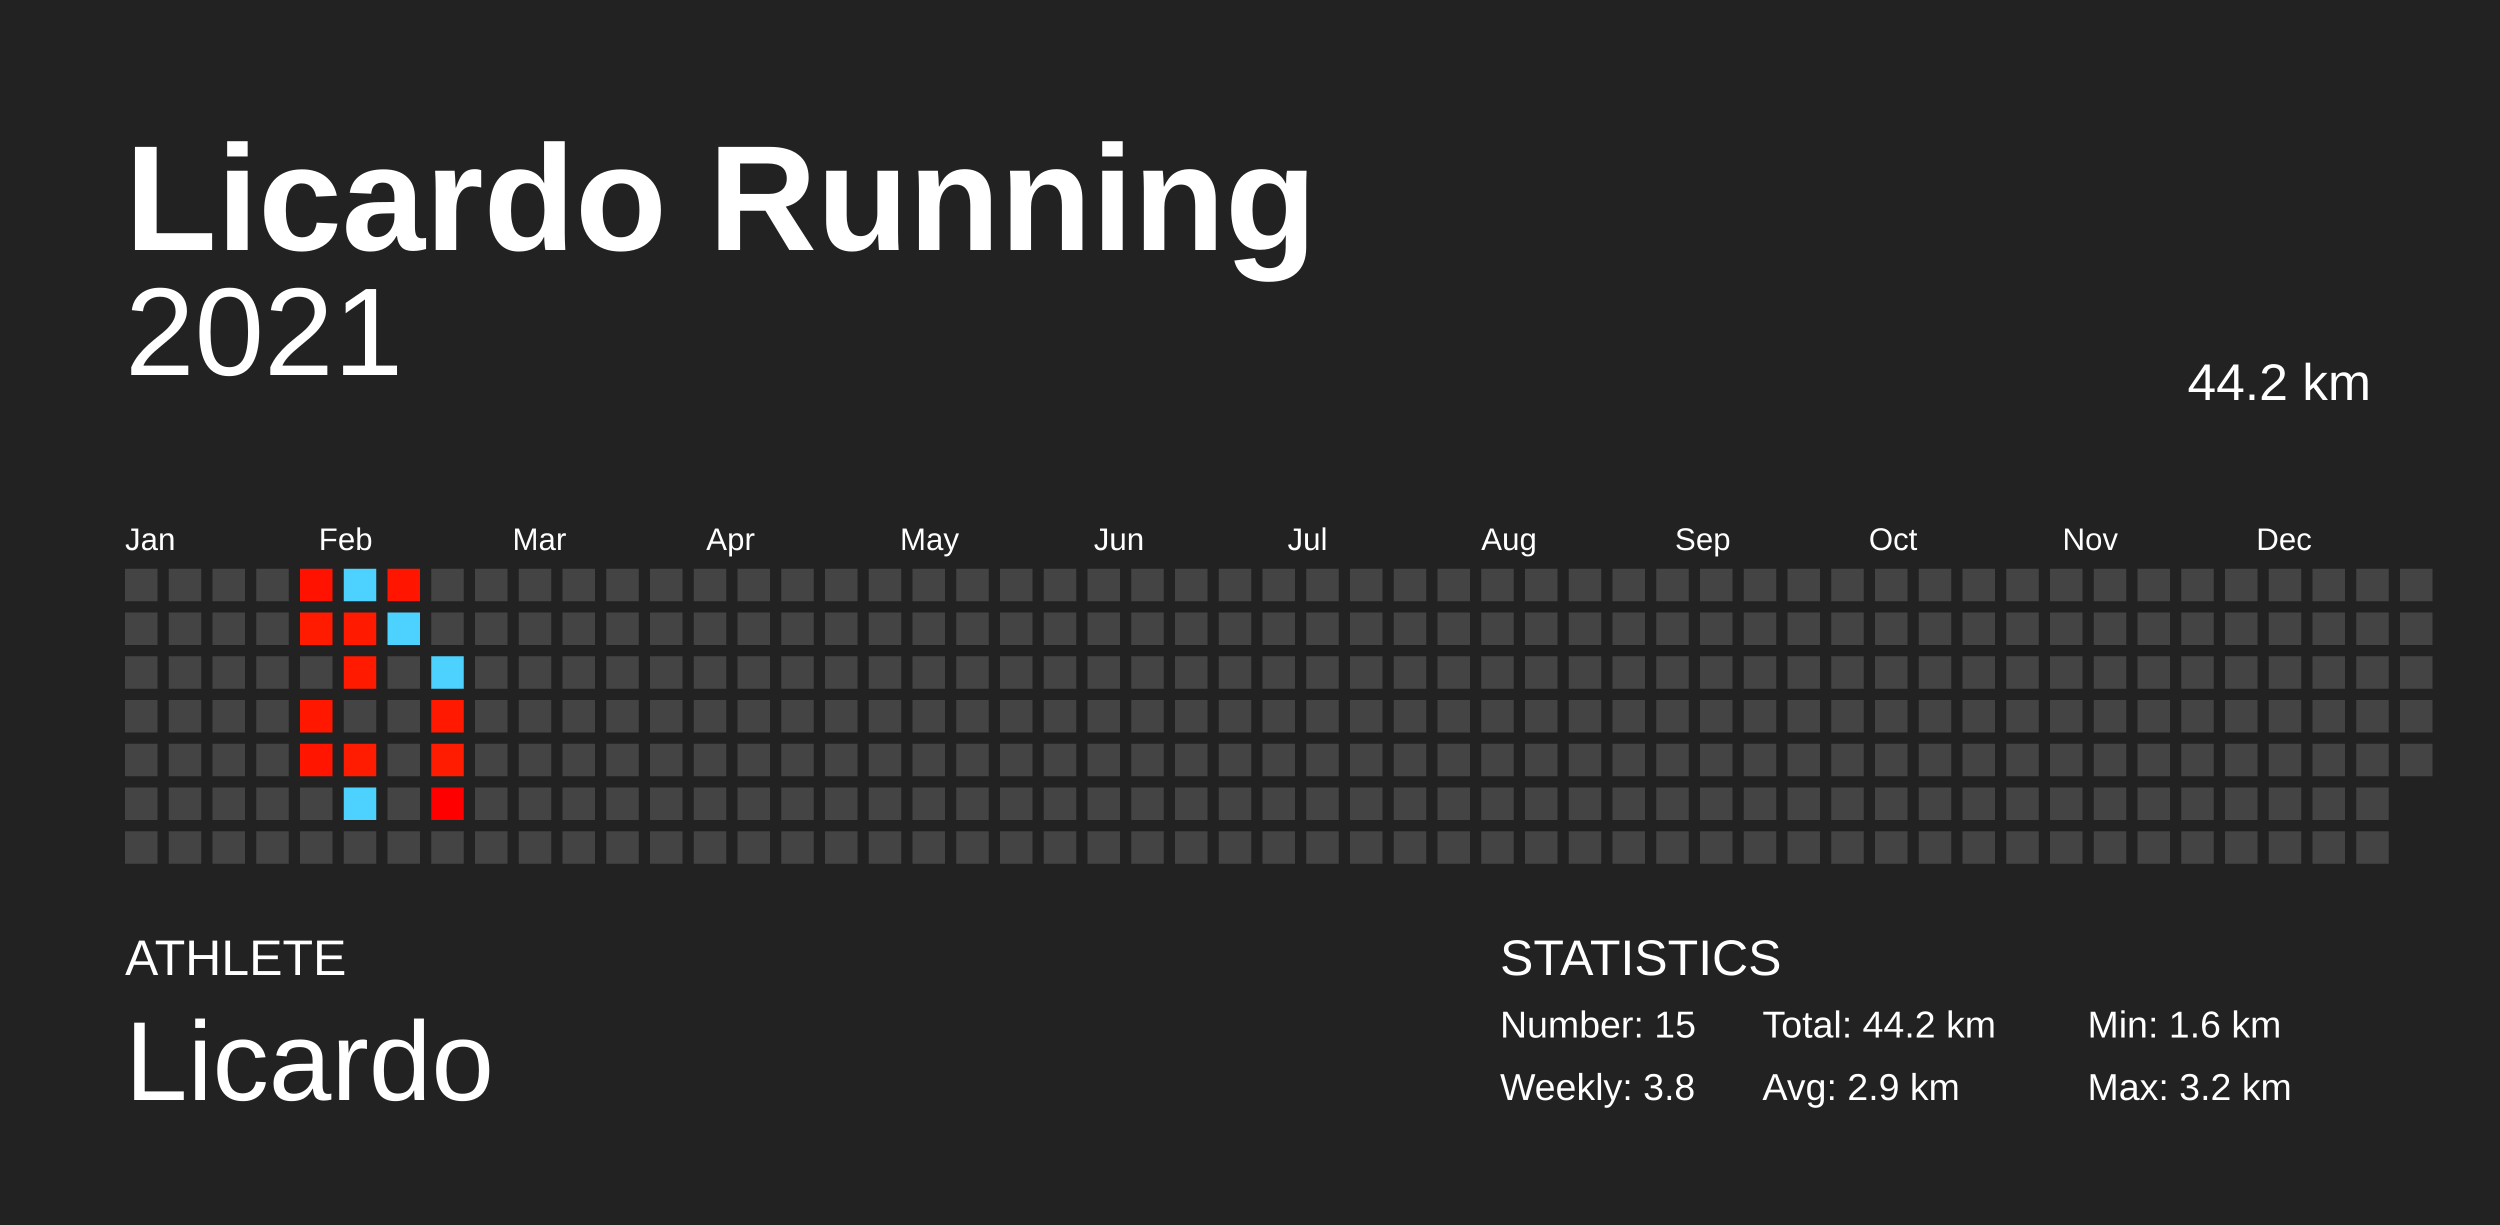
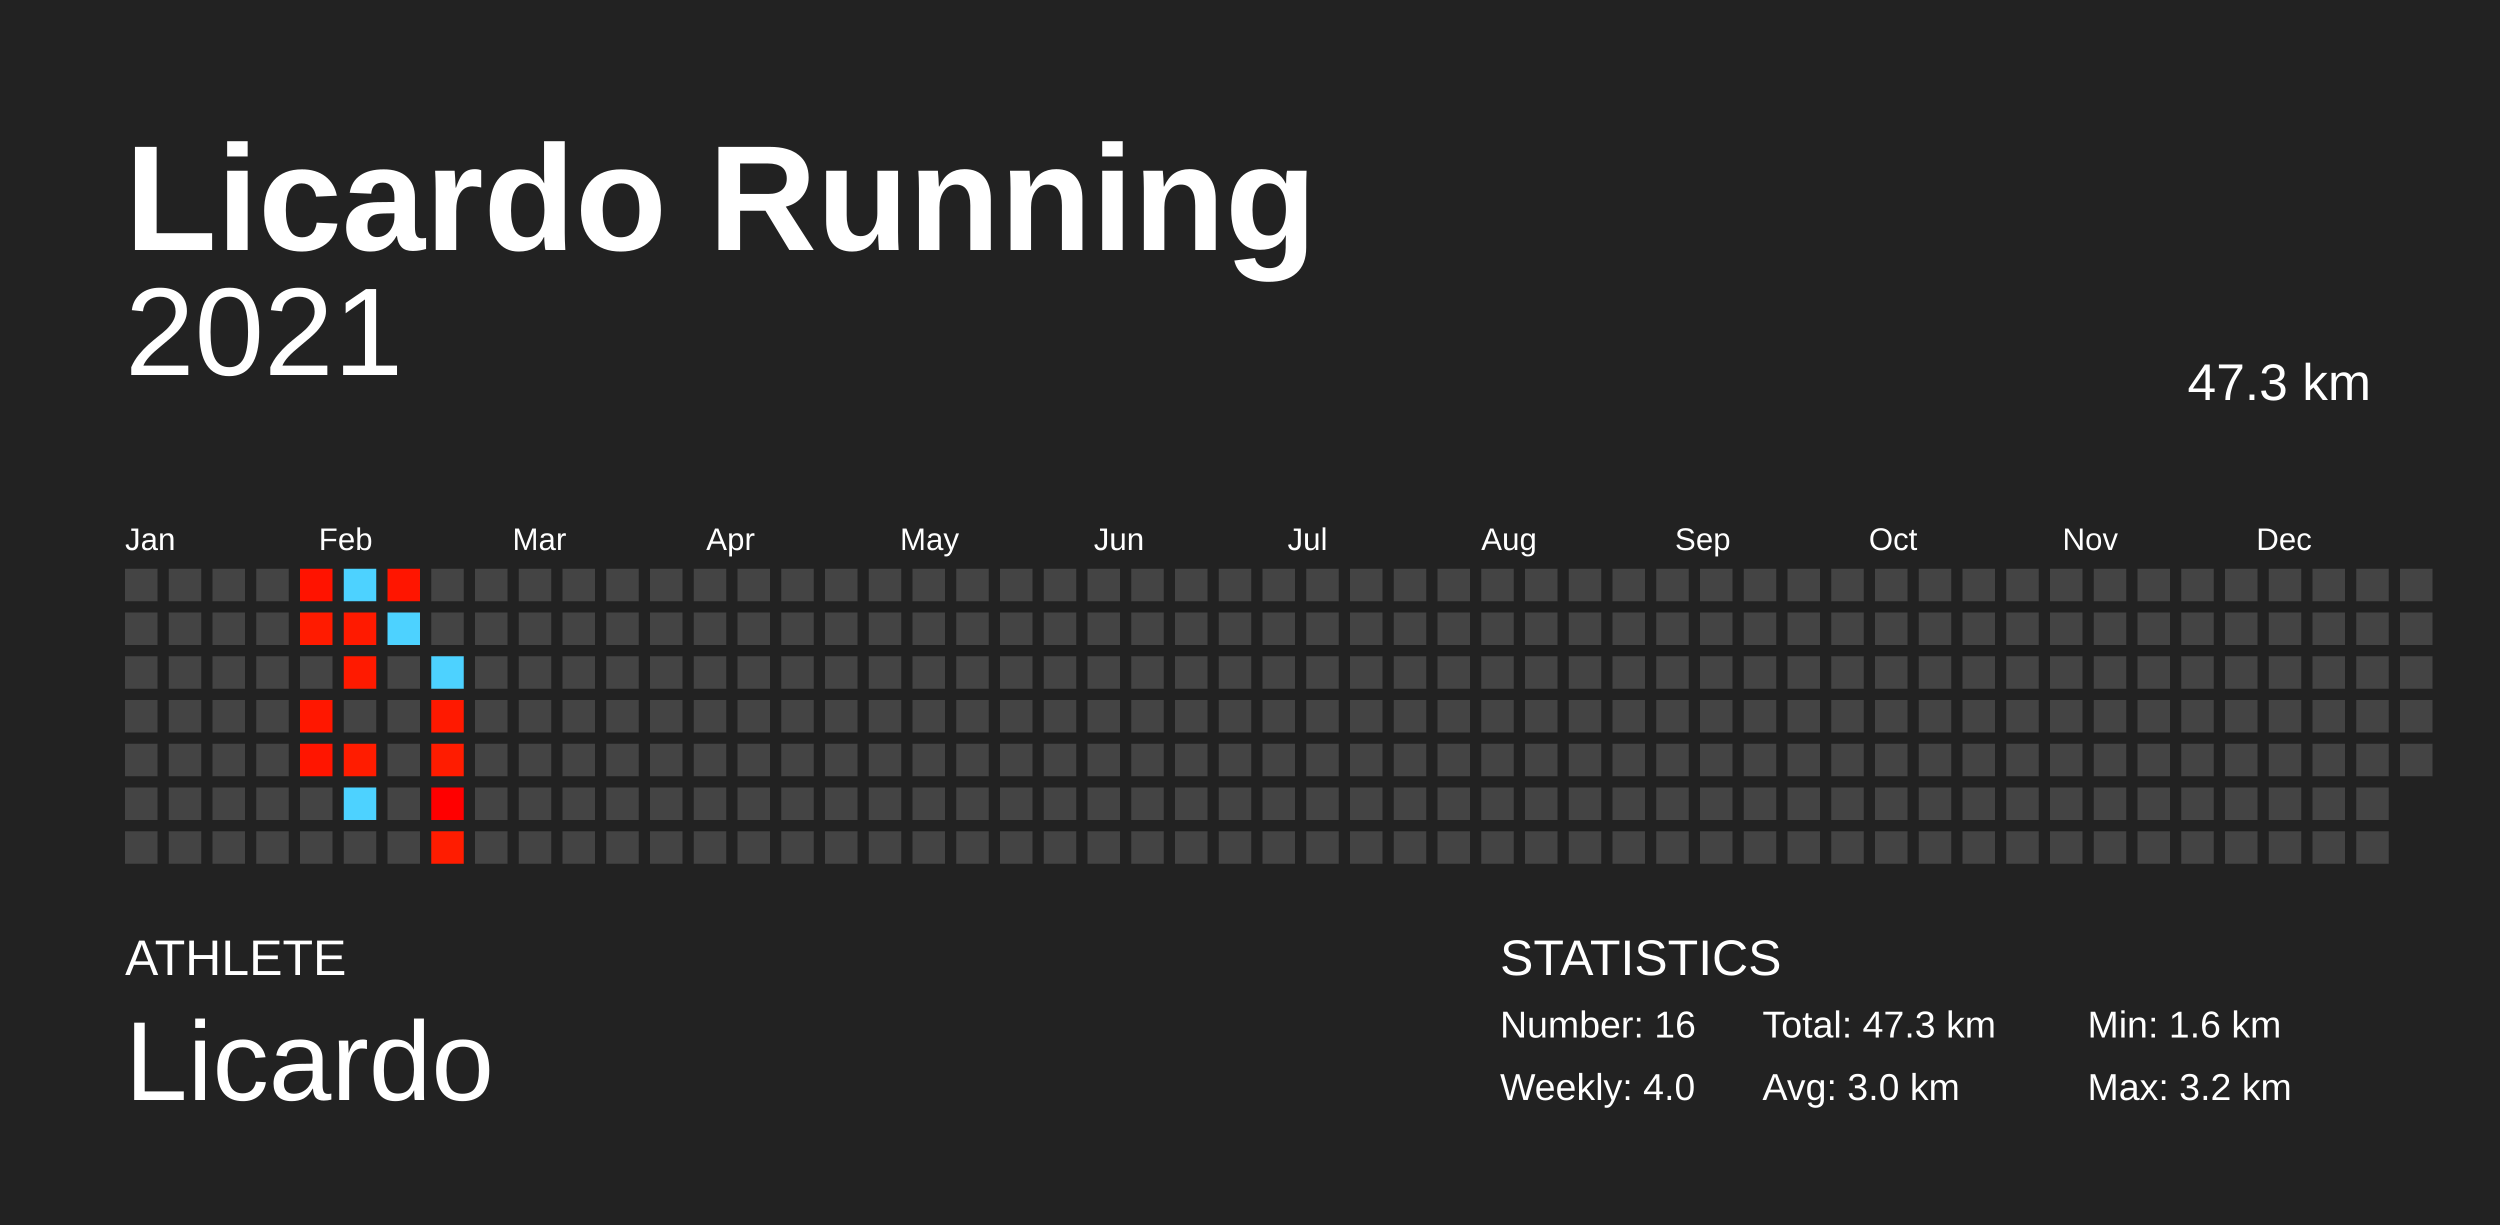
<svg xmlns="http://www.w3.org/2000/svg" baseProfile="full" height="98mm" version="1.1" viewBox="0,0,200,98" width="200mm">
  <defs />
  <rect fill="#222222" height="98" width="200" x="0" y="0" />
  <text fill="#FFFFFF" style="font-size:12px; font-family:Arial; font-weight:bold;" x="10" y="20">Licardo Running</text>
  <text fill="#FFFFFF" style="font-size:4px; font-family:Arial" x="10" y="78">ATHLETE</text>
  <text fill="#FFFFFF" style="font-size:9px; font-family:Arial" x="10" y="88">Licardo</text>
  <text fill="#FFFFFF" style="font-size:4px; font-family:Arial" x="120" y="78">STATISTICS</text>
-   <text fill="#FFFFFF" style="font-size:3px; font-family:Arial" x="120" y="83">Number: 15</text>
-   <text fill="#FFFFFF" style="font-size:3px; font-family:Arial" x="120" y="88">Weekly: 3.8</text>
-   <text fill="#FFFFFF" style="font-size:3px; font-family:Arial" x="141" y="83">Total: 44.2 km</text>
-   <text fill="#FFFFFF" style="font-size:3px; font-family:Arial" x="141" y="88">Avg: 2.9 km</text>
+   <text fill="#FFFFFF" style="font-size:3px; font-family:Arial" x="120" y="83">Number: 16</text>
+   <text fill="#FFFFFF" style="font-size:3px; font-family:Arial" x="120" y="88">Weekly: 4.0</text>
+   <text fill="#FFFFFF" style="font-size:3px; font-family:Arial" x="141" y="83">Total: 47.3 km</text>
+   <text fill="#FFFFFF" style="font-size:3px; font-family:Arial" x="141" y="88">Avg: 3.0 km</text>
  <text fill="#FFFFFF" style="font-size:3px; font-family:Arial" x="167" y="83">Min: 1.6 km</text>
  <text fill="#FFFFFF" style="font-size:3px; font-family:Arial" x="167" y="88">Max: 3.2 km</text>
  <text alignment-baseline="hanging" fill="#FFFFFF" style="font-size:10.0px; font-family:Arial;" x="10" y="30">2021</text>
-   <text alignment-baseline="hanging" fill="#FFFFFF" style="font-size:4.125px; font-family:Arial;" x="175" y="32">44.2 km</text>
+   <text alignment-baseline="hanging" fill="#FFFFFF" style="font-size:4.125px; font-family:Arial;" x="175" y="32">47.3 km</text>
  <text fill="#FFFFFF" style="font-size:2.5px; font-family:Arial" x="10.0" y="44">Jan</text>
  <text fill="#FFFFFF" style="font-size:2.5px; font-family:Arial" x="25.5" y="44">Feb</text>
  <text fill="#FFFFFF" style="font-size:2.5px; font-family:Arial" x="41.0" y="44">Mar</text>
  <text fill="#FFFFFF" style="font-size:2.5px; font-family:Arial" x="56.5" y="44">Apr</text>
  <text fill="#FFFFFF" style="font-size:2.5px; font-family:Arial" x="72.0" y="44">May</text>
  <text fill="#FFFFFF" style="font-size:2.5px; font-family:Arial" x="87.5" y="44">Jun</text>
  <text fill="#FFFFFF" style="font-size:2.5px; font-family:Arial" x="103.0" y="44">Jul</text>
  <text fill="#FFFFFF" style="font-size:2.5px; font-family:Arial" x="118.5" y="44">Aug</text>
  <text fill="#FFFFFF" style="font-size:2.5px; font-family:Arial" x="134.0" y="44">Sep</text>
  <text fill="#FFFFFF" style="font-size:2.5px; font-family:Arial" x="149.5" y="44">Oct</text>
  <text fill="#FFFFFF" style="font-size:2.5px; font-family:Arial" x="165.0" y="44">Nov</text>
  <text fill="#FFFFFF" style="font-size:2.5px; font-family:Arial" x="180.5" y="44">Dec</text>
  <rect fill="#444444" height="2.6" width="2.6" x="10.0" y="45.5" />
  <rect fill="#444444" height="2.6" width="2.6" x="10.0" y="49.0" />
  <rect fill="#444444" height="2.6" width="2.6" x="10.0" y="52.5" />
  <rect fill="#444444" height="2.6" width="2.6" x="10.0" y="56.0" />
  <rect fill="#444444" height="2.6" width="2.6" x="10.0" y="59.5" />
  <rect fill="#444444" height="2.6" width="2.6" x="10.0" y="63.0" />
  <rect fill="#444444" height="2.6" width="2.6" x="10.0" y="66.5" />
  <rect fill="#444444" height="2.6" width="2.6" x="13.5" y="45.5" />
  <rect fill="#444444" height="2.6" width="2.6" x="13.5" y="49.0" />
  <rect fill="#444444" height="2.6" width="2.6" x="13.5" y="52.5" />
  <rect fill="#444444" height="2.6" width="2.6" x="13.5" y="56.0" />
  <rect fill="#444444" height="2.6" width="2.6" x="13.5" y="59.5" />
  <rect fill="#444444" height="2.6" width="2.6" x="13.5" y="63.0" />
  <rect fill="#444444" height="2.6" width="2.6" x="13.5" y="66.5" />
  <rect fill="#444444" height="2.6" width="2.6" x="17.0" y="45.5" />
  <rect fill="#444444" height="2.6" width="2.6" x="17.0" y="49.0" />
  <rect fill="#444444" height="2.6" width="2.6" x="17.0" y="52.5" />
  <rect fill="#444444" height="2.6" width="2.6" x="17.0" y="56.0" />
  <rect fill="#444444" height="2.6" width="2.6" x="17.0" y="59.5" />
  <rect fill="#444444" height="2.6" width="2.6" x="17.0" y="63.0" />
  <rect fill="#444444" height="2.6" width="2.6" x="17.0" y="66.5" />
  <rect fill="#444444" height="2.6" width="2.6" x="20.5" y="45.5" />
  <rect fill="#444444" height="2.6" width="2.6" x="20.5" y="49.0" />
  <rect fill="#444444" height="2.6" width="2.6" x="20.5" y="52.5" />
  <rect fill="#444444" height="2.6" width="2.6" x="20.5" y="56.0" />
  <rect fill="#444444" height="2.6" width="2.6" x="20.5" y="59.5" />
  <rect fill="#444444" height="2.6" width="2.6" x="20.5" y="63.0" />
  <rect fill="#444444" height="2.6" width="2.6" x="20.5" y="66.5" />
  <rect fill="#ff1300" height="2.6" width="2.6" x="24.0" y="45.5" />
  <rect fill="#ff1b00" height="2.6" width="2.6" x="24.0" y="49.0" />
  <rect fill="#444444" height="2.6" width="2.6" x="24.0" y="52.5" />
  <rect fill="#ff1700" height="2.6" width="2.6" x="24.0" y="56.0" />
  <rect fill="#ff1500" height="2.6" width="2.6" x="24.0" y="59.5" />
  <rect fill="#444444" height="2.6" width="2.6" x="24.0" y="63.0" />
  <rect fill="#444444" height="2.6" width="2.6" x="24.0" y="66.5" />
  <rect fill="#4dd2ff" height="2.6" width="2.6" x="27.5" y="45.5" />
  <rect fill="#ff1a00" height="2.6" width="2.6" x="27.5" y="49.0" />
  <rect fill="#ff1a00" height="2.6" width="2.6" x="27.5" y="52.5" />
  <rect fill="#444444" height="2.6" width="2.6" x="27.5" y="56.0" />
  <rect fill="#ff1c00" height="2.6" width="2.6" x="27.5" y="59.5" />
  <rect fill="#4dd2ff" height="2.6" width="2.6" x="27.5" y="63.0" />
  <rect fill="#444444" height="2.6" width="2.6" x="27.5" y="66.5" />
  <rect fill="#ff1500" height="2.6" width="2.6" x="31.0" y="45.5" />
  <rect fill="#4dd2ff" height="2.6" width="2.6" x="31.0" y="49.0" />
  <rect fill="#444444" height="2.6" width="2.6" x="31.0" y="52.5" />
  <rect fill="#444444" height="2.6" width="2.6" x="31.0" y="56.0" />
  <rect fill="#444444" height="2.6" width="2.6" x="31.0" y="59.5" />
  <rect fill="#444444" height="2.6" width="2.6" x="31.0" y="63.0" />
  <rect fill="#444444" height="2.6" width="2.6" x="31.0" y="66.5" />
  <rect fill="#444444" height="2.6" width="2.6" x="34.5" y="45.5" />
  <rect fill="#444444" height="2.6" width="2.6" x="34.5" y="49.0" />
  <rect fill="#4dd2ff" height="2.6" width="2.6" x="34.5" y="52.5" />
  <rect fill="#ff1900" height="2.6" width="2.6" x="34.5" y="56.0" />
  <rect fill="#ff1c00" height="2.6" width="2.6" x="34.5" y="59.5" />
  <rect fill="#ff0000" height="2.6" width="2.6" x="34.5" y="63.0" />
-   <rect fill="#444444" height="2.6" width="2.6" x="34.5" y="66.5" />
+   <rect fill="#ff1c00" height="2.6" width="2.6" x="34.5" y="66.5" />
  <rect fill="#444444" height="2.6" width="2.6" x="38.0" y="45.5" />
  <rect fill="#444444" height="2.6" width="2.6" x="38.0" y="49.0" />
  <rect fill="#444444" height="2.6" width="2.6" x="38.0" y="52.5" />
  <rect fill="#444444" height="2.6" width="2.6" x="38.0" y="56.0" />
  <rect fill="#444444" height="2.6" width="2.6" x="38.0" y="59.5" />
  <rect fill="#444444" height="2.6" width="2.6" x="38.0" y="63.0" />
  <rect fill="#444444" height="2.6" width="2.6" x="38.0" y="66.5" />
  <rect fill="#444444" height="2.6" width="2.6" x="41.5" y="45.5" />
  <rect fill="#444444" height="2.6" width="2.6" x="41.5" y="49.0" />
  <rect fill="#444444" height="2.6" width="2.6" x="41.5" y="52.5" />
  <rect fill="#444444" height="2.6" width="2.6" x="41.5" y="56.0" />
  <rect fill="#444444" height="2.6" width="2.6" x="41.5" y="59.5" />
  <rect fill="#444444" height="2.6" width="2.6" x="41.5" y="63.0" />
  <rect fill="#444444" height="2.6" width="2.6" x="41.5" y="66.5" />
  <rect fill="#444444" height="2.6" width="2.6" x="45.0" y="45.5" />
  <rect fill="#444444" height="2.6" width="2.6" x="45.0" y="49.0" />
  <rect fill="#444444" height="2.6" width="2.6" x="45.0" y="52.5" />
  <rect fill="#444444" height="2.6" width="2.6" x="45.0" y="56.0" />
  <rect fill="#444444" height="2.6" width="2.6" x="45.0" y="59.5" />
  <rect fill="#444444" height="2.6" width="2.6" x="45.0" y="63.0" />
  <rect fill="#444444" height="2.6" width="2.6" x="45.0" y="66.5" />
  <rect fill="#444444" height="2.6" width="2.6" x="48.5" y="45.5" />
  <rect fill="#444444" height="2.6" width="2.6" x="48.5" y="49.0" />
  <rect fill="#444444" height="2.6" width="2.6" x="48.5" y="52.5" />
  <rect fill="#444444" height="2.6" width="2.6" x="48.5" y="56.0" />
  <rect fill="#444444" height="2.6" width="2.6" x="48.5" y="59.5" />
  <rect fill="#444444" height="2.6" width="2.6" x="48.5" y="63.0" />
  <rect fill="#444444" height="2.6" width="2.6" x="48.5" y="66.5" />
  <rect fill="#444444" height="2.6" width="2.6" x="52.0" y="45.5" />
  <rect fill="#444444" height="2.6" width="2.6" x="52.0" y="49.0" />
  <rect fill="#444444" height="2.6" width="2.6" x="52.0" y="52.5" />
  <rect fill="#444444" height="2.6" width="2.6" x="52.0" y="56.0" />
  <rect fill="#444444" height="2.6" width="2.6" x="52.0" y="59.5" />
  <rect fill="#444444" height="2.6" width="2.6" x="52.0" y="63.0" />
  <rect fill="#444444" height="2.6" width="2.6" x="52.0" y="66.5" />
  <rect fill="#444444" height="2.6" width="2.6" x="55.5" y="45.5" />
  <rect fill="#444444" height="2.6" width="2.6" x="55.5" y="49.0" />
  <rect fill="#444444" height="2.6" width="2.6" x="55.5" y="52.5" />
  <rect fill="#444444" height="2.6" width="2.6" x="55.5" y="56.0" />
  <rect fill="#444444" height="2.6" width="2.6" x="55.5" y="59.5" />
  <rect fill="#444444" height="2.6" width="2.6" x="55.5" y="63.0" />
  <rect fill="#444444" height="2.6" width="2.6" x="55.5" y="66.5" />
  <rect fill="#444444" height="2.6" width="2.6" x="59.0" y="45.5" />
  <rect fill="#444444" height="2.6" width="2.6" x="59.0" y="49.0" />
  <rect fill="#444444" height="2.6" width="2.6" x="59.0" y="52.5" />
  <rect fill="#444444" height="2.6" width="2.6" x="59.0" y="56.0" />
  <rect fill="#444444" height="2.6" width="2.6" x="59.0" y="59.5" />
  <rect fill="#444444" height="2.6" width="2.6" x="59.0" y="63.0" />
  <rect fill="#444444" height="2.6" width="2.6" x="59.0" y="66.5" />
  <rect fill="#444444" height="2.6" width="2.6" x="62.5" y="45.5" />
  <rect fill="#444444" height="2.6" width="2.6" x="62.5" y="49.0" />
  <rect fill="#444444" height="2.6" width="2.6" x="62.5" y="52.5" />
  <rect fill="#444444" height="2.6" width="2.6" x="62.5" y="56.0" />
  <rect fill="#444444" height="2.6" width="2.6" x="62.5" y="59.5" />
  <rect fill="#444444" height="2.6" width="2.6" x="62.5" y="63.0" />
  <rect fill="#444444" height="2.6" width="2.6" x="62.5" y="66.5" />
  <rect fill="#444444" height="2.6" width="2.6" x="66.0" y="45.5" />
  <rect fill="#444444" height="2.6" width="2.6" x="66.0" y="49.0" />
  <rect fill="#444444" height="2.6" width="2.6" x="66.0" y="52.5" />
  <rect fill="#444444" height="2.6" width="2.6" x="66.0" y="56.0" />
  <rect fill="#444444" height="2.6" width="2.6" x="66.0" y="59.5" />
  <rect fill="#444444" height="2.6" width="2.6" x="66.0" y="63.0" />
  <rect fill="#444444" height="2.6" width="2.6" x="66.0" y="66.5" />
  <rect fill="#444444" height="2.6" width="2.6" x="69.5" y="45.5" />
  <rect fill="#444444" height="2.6" width="2.6" x="69.5" y="49.0" />
  <rect fill="#444444" height="2.6" width="2.6" x="69.5" y="52.5" />
  <rect fill="#444444" height="2.6" width="2.6" x="69.5" y="56.0" />
  <rect fill="#444444" height="2.6" width="2.6" x="69.5" y="59.5" />
  <rect fill="#444444" height="2.6" width="2.6" x="69.5" y="63.0" />
  <rect fill="#444444" height="2.6" width="2.6" x="69.5" y="66.5" />
  <rect fill="#444444" height="2.6" width="2.6" x="73.0" y="45.5" />
  <rect fill="#444444" height="2.6" width="2.6" x="73.0" y="49.0" />
  <rect fill="#444444" height="2.6" width="2.6" x="73.0" y="52.5" />
  <rect fill="#444444" height="2.6" width="2.6" x="73.0" y="56.0" />
  <rect fill="#444444" height="2.6" width="2.6" x="73.0" y="59.5" />
  <rect fill="#444444" height="2.6" width="2.6" x="73.0" y="63.0" />
  <rect fill="#444444" height="2.6" width="2.6" x="73.0" y="66.5" />
  <rect fill="#444444" height="2.6" width="2.6" x="76.5" y="45.5" />
  <rect fill="#444444" height="2.6" width="2.6" x="76.5" y="49.0" />
  <rect fill="#444444" height="2.6" width="2.6" x="76.5" y="52.5" />
  <rect fill="#444444" height="2.6" width="2.6" x="76.5" y="56.0" />
  <rect fill="#444444" height="2.6" width="2.6" x="76.5" y="59.5" />
  <rect fill="#444444" height="2.6" width="2.6" x="76.5" y="63.0" />
  <rect fill="#444444" height="2.6" width="2.6" x="76.5" y="66.5" />
  <rect fill="#444444" height="2.6" width="2.6" x="80.0" y="45.5" />
  <rect fill="#444444" height="2.6" width="2.6" x="80.0" y="49.0" />
  <rect fill="#444444" height="2.6" width="2.6" x="80.0" y="52.5" />
  <rect fill="#444444" height="2.6" width="2.6" x="80.0" y="56.0" />
  <rect fill="#444444" height="2.6" width="2.6" x="80.0" y="59.5" />
  <rect fill="#444444" height="2.6" width="2.6" x="80.0" y="63.0" />
  <rect fill="#444444" height="2.6" width="2.6" x="80.0" y="66.5" />
  <rect fill="#444444" height="2.6" width="2.6" x="83.5" y="45.5" />
  <rect fill="#444444" height="2.6" width="2.6" x="83.5" y="49.0" />
  <rect fill="#444444" height="2.6" width="2.6" x="83.5" y="52.5" />
  <rect fill="#444444" height="2.6" width="2.6" x="83.5" y="56.0" />
  <rect fill="#444444" height="2.6" width="2.6" x="83.5" y="59.5" />
  <rect fill="#444444" height="2.6" width="2.6" x="83.5" y="63.0" />
  <rect fill="#444444" height="2.6" width="2.6" x="83.5" y="66.5" />
  <rect fill="#444444" height="2.6" width="2.6" x="87.0" y="45.5" />
  <rect fill="#444444" height="2.6" width="2.6" x="87.0" y="49.0" />
  <rect fill="#444444" height="2.6" width="2.6" x="87.0" y="52.5" />
  <rect fill="#444444" height="2.6" width="2.6" x="87.0" y="56.0" />
  <rect fill="#444444" height="2.6" width="2.6" x="87.0" y="59.5" />
  <rect fill="#444444" height="2.6" width="2.6" x="87.0" y="63.0" />
  <rect fill="#444444" height="2.6" width="2.6" x="87.0" y="66.5" />
  <rect fill="#444444" height="2.6" width="2.6" x="90.5" y="45.5" />
  <rect fill="#444444" height="2.6" width="2.6" x="90.5" y="49.0" />
  <rect fill="#444444" height="2.6" width="2.6" x="90.5" y="52.5" />
  <rect fill="#444444" height="2.6" width="2.6" x="90.5" y="56.0" />
  <rect fill="#444444" height="2.6" width="2.6" x="90.5" y="59.5" />
  <rect fill="#444444" height="2.6" width="2.6" x="90.5" y="63.0" />
  <rect fill="#444444" height="2.6" width="2.6" x="90.5" y="66.5" />
  <rect fill="#444444" height="2.6" width="2.6" x="94.0" y="45.5" />
  <rect fill="#444444" height="2.6" width="2.6" x="94.0" y="49.0" />
  <rect fill="#444444" height="2.6" width="2.6" x="94.0" y="52.5" />
  <rect fill="#444444" height="2.6" width="2.6" x="94.0" y="56.0" />
  <rect fill="#444444" height="2.6" width="2.6" x="94.0" y="59.5" />
  <rect fill="#444444" height="2.6" width="2.6" x="94.0" y="63.0" />
  <rect fill="#444444" height="2.6" width="2.6" x="94.0" y="66.5" />
  <rect fill="#444444" height="2.6" width="2.6" x="97.5" y="45.5" />
  <rect fill="#444444" height="2.6" width="2.6" x="97.5" y="49.0" />
  <rect fill="#444444" height="2.6" width="2.6" x="97.5" y="52.5" />
  <rect fill="#444444" height="2.6" width="2.6" x="97.5" y="56.0" />
  <rect fill="#444444" height="2.6" width="2.6" x="97.5" y="59.5" />
  <rect fill="#444444" height="2.6" width="2.6" x="97.5" y="63.0" />
  <rect fill="#444444" height="2.6" width="2.6" x="97.5" y="66.5" />
  <rect fill="#444444" height="2.6" width="2.6" x="101.0" y="45.5" />
  <rect fill="#444444" height="2.6" width="2.6" x="101.0" y="49.0" />
  <rect fill="#444444" height="2.6" width="2.6" x="101.0" y="52.5" />
  <rect fill="#444444" height="2.6" width="2.6" x="101.0" y="56.0" />
  <rect fill="#444444" height="2.6" width="2.6" x="101.0" y="59.5" />
  <rect fill="#444444" height="2.6" width="2.6" x="101.0" y="63.0" />
  <rect fill="#444444" height="2.6" width="2.6" x="101.0" y="66.5" />
  <rect fill="#444444" height="2.6" width="2.6" x="104.5" y="45.5" />
  <rect fill="#444444" height="2.6" width="2.6" x="104.5" y="49.0" />
  <rect fill="#444444" height="2.6" width="2.6" x="104.5" y="52.5" />
  <rect fill="#444444" height="2.6" width="2.6" x="104.5" y="56.0" />
  <rect fill="#444444" height="2.6" width="2.6" x="104.5" y="59.5" />
  <rect fill="#444444" height="2.6" width="2.6" x="104.5" y="63.0" />
  <rect fill="#444444" height="2.6" width="2.6" x="104.5" y="66.5" />
  <rect fill="#444444" height="2.6" width="2.6" x="108.0" y="45.5" />
  <rect fill="#444444" height="2.6" width="2.6" x="108.0" y="49.0" />
  <rect fill="#444444" height="2.6" width="2.6" x="108.0" y="52.5" />
  <rect fill="#444444" height="2.6" width="2.6" x="108.0" y="56.0" />
  <rect fill="#444444" height="2.6" width="2.6" x="108.0" y="59.5" />
  <rect fill="#444444" height="2.6" width="2.6" x="108.0" y="63.0" />
  <rect fill="#444444" height="2.6" width="2.6" x="108.0" y="66.5" />
  <rect fill="#444444" height="2.6" width="2.6" x="111.5" y="45.5" />
  <rect fill="#444444" height="2.6" width="2.6" x="111.5" y="49.0" />
  <rect fill="#444444" height="2.6" width="2.6" x="111.5" y="52.5" />
  <rect fill="#444444" height="2.6" width="2.6" x="111.5" y="56.0" />
  <rect fill="#444444" height="2.6" width="2.6" x="111.5" y="59.5" />
  <rect fill="#444444" height="2.6" width="2.6" x="111.5" y="63.0" />
  <rect fill="#444444" height="2.6" width="2.6" x="111.5" y="66.5" />
  <rect fill="#444444" height="2.6" width="2.6" x="115.0" y="45.5" />
  <rect fill="#444444" height="2.6" width="2.6" x="115.0" y="49.0" />
  <rect fill="#444444" height="2.6" width="2.6" x="115.0" y="52.5" />
  <rect fill="#444444" height="2.6" width="2.6" x="115.0" y="56.0" />
  <rect fill="#444444" height="2.6" width="2.6" x="115.0" y="59.5" />
  <rect fill="#444444" height="2.6" width="2.6" x="115.0" y="63.0" />
  <rect fill="#444444" height="2.6" width="2.6" x="115.0" y="66.5" />
  <rect fill="#444444" height="2.6" width="2.6" x="118.5" y="45.5" />
  <rect fill="#444444" height="2.6" width="2.6" x="118.5" y="49.0" />
  <rect fill="#444444" height="2.6" width="2.6" x="118.5" y="52.5" />
  <rect fill="#444444" height="2.6" width="2.6" x="118.5" y="56.0" />
  <rect fill="#444444" height="2.6" width="2.6" x="118.5" y="59.5" />
  <rect fill="#444444" height="2.6" width="2.6" x="118.5" y="63.0" />
  <rect fill="#444444" height="2.6" width="2.6" x="118.5" y="66.5" />
  <rect fill="#444444" height="2.6" width="2.6" x="122.0" y="45.5" />
  <rect fill="#444444" height="2.6" width="2.6" x="122.0" y="49.0" />
  <rect fill="#444444" height="2.6" width="2.6" x="122.0" y="52.5" />
  <rect fill="#444444" height="2.6" width="2.6" x="122.0" y="56.0" />
  <rect fill="#444444" height="2.6" width="2.6" x="122.0" y="59.5" />
  <rect fill="#444444" height="2.6" width="2.6" x="122.0" y="63.0" />
  <rect fill="#444444" height="2.6" width="2.6" x="122.0" y="66.5" />
  <rect fill="#444444" height="2.6" width="2.6" x="125.5" y="45.5" />
  <rect fill="#444444" height="2.6" width="2.6" x="125.5" y="49.0" />
  <rect fill="#444444" height="2.6" width="2.6" x="125.5" y="52.5" />
  <rect fill="#444444" height="2.6" width="2.6" x="125.5" y="56.0" />
  <rect fill="#444444" height="2.6" width="2.6" x="125.5" y="59.5" />
  <rect fill="#444444" height="2.6" width="2.6" x="125.5" y="63.0" />
  <rect fill="#444444" height="2.6" width="2.6" x="125.5" y="66.5" />
  <rect fill="#444444" height="2.6" width="2.6" x="129.0" y="45.5" />
  <rect fill="#444444" height="2.6" width="2.6" x="129.0" y="49.0" />
  <rect fill="#444444" height="2.6" width="2.6" x="129.0" y="52.5" />
  <rect fill="#444444" height="2.6" width="2.6" x="129.0" y="56.0" />
  <rect fill="#444444" height="2.6" width="2.6" x="129.0" y="59.5" />
  <rect fill="#444444" height="2.6" width="2.6" x="129.0" y="63.0" />
  <rect fill="#444444" height="2.6" width="2.6" x="129.0" y="66.5" />
  <rect fill="#444444" height="2.6" width="2.6" x="132.5" y="45.5" />
  <rect fill="#444444" height="2.6" width="2.6" x="132.5" y="49.0" />
  <rect fill="#444444" height="2.6" width="2.6" x="132.5" y="52.5" />
  <rect fill="#444444" height="2.6" width="2.6" x="132.5" y="56.0" />
  <rect fill="#444444" height="2.6" width="2.6" x="132.5" y="59.5" />
  <rect fill="#444444" height="2.6" width="2.6" x="132.5" y="63.0" />
  <rect fill="#444444" height="2.6" width="2.6" x="132.5" y="66.5" />
  <rect fill="#444444" height="2.6" width="2.6" x="136.0" y="45.5" />
  <rect fill="#444444" height="2.6" width="2.6" x="136.0" y="49.0" />
  <rect fill="#444444" height="2.6" width="2.6" x="136.0" y="52.5" />
  <rect fill="#444444" height="2.6" width="2.6" x="136.0" y="56.0" />
  <rect fill="#444444" height="2.6" width="2.6" x="136.0" y="59.5" />
  <rect fill="#444444" height="2.6" width="2.6" x="136.0" y="63.0" />
  <rect fill="#444444" height="2.6" width="2.6" x="136.0" y="66.5" />
  <rect fill="#444444" height="2.6" width="2.6" x="139.5" y="45.5" />
  <rect fill="#444444" height="2.6" width="2.6" x="139.5" y="49.0" />
  <rect fill="#444444" height="2.6" width="2.6" x="139.5" y="52.5" />
  <rect fill="#444444" height="2.6" width="2.6" x="139.5" y="56.0" />
  <rect fill="#444444" height="2.6" width="2.6" x="139.5" y="59.5" />
  <rect fill="#444444" height="2.6" width="2.6" x="139.5" y="63.0" />
  <rect fill="#444444" height="2.6" width="2.6" x="139.5" y="66.5" />
  <rect fill="#444444" height="2.6" width="2.6" x="143.0" y="45.5" />
  <rect fill="#444444" height="2.6" width="2.6" x="143.0" y="49.0" />
  <rect fill="#444444" height="2.6" width="2.6" x="143.0" y="52.5" />
  <rect fill="#444444" height="2.6" width="2.6" x="143.0" y="56.0" />
  <rect fill="#444444" height="2.6" width="2.6" x="143.0" y="59.5" />
  <rect fill="#444444" height="2.6" width="2.6" x="143.0" y="63.0" />
  <rect fill="#444444" height="2.6" width="2.6" x="143.0" y="66.5" />
  <rect fill="#444444" height="2.6" width="2.6" x="146.5" y="45.5" />
  <rect fill="#444444" height="2.6" width="2.6" x="146.5" y="49.0" />
  <rect fill="#444444" height="2.6" width="2.6" x="146.5" y="52.5" />
  <rect fill="#444444" height="2.6" width="2.6" x="146.5" y="56.0" />
  <rect fill="#444444" height="2.6" width="2.6" x="146.5" y="59.5" />
  <rect fill="#444444" height="2.6" width="2.6" x="146.5" y="63.0" />
  <rect fill="#444444" height="2.6" width="2.6" x="146.5" y="66.5" />
  <rect fill="#444444" height="2.6" width="2.6" x="150.0" y="45.5" />
  <rect fill="#444444" height="2.6" width="2.6" x="150.0" y="49.0" />
  <rect fill="#444444" height="2.6" width="2.6" x="150.0" y="52.5" />
  <rect fill="#444444" height="2.6" width="2.6" x="150.0" y="56.0" />
  <rect fill="#444444" height="2.6" width="2.6" x="150.0" y="59.5" />
  <rect fill="#444444" height="2.6" width="2.6" x="150.0" y="63.0" />
  <rect fill="#444444" height="2.6" width="2.6" x="150.0" y="66.5" />
  <rect fill="#444444" height="2.6" width="2.6" x="153.5" y="45.5" />
  <rect fill="#444444" height="2.6" width="2.6" x="153.5" y="49.0" />
  <rect fill="#444444" height="2.6" width="2.6" x="153.5" y="52.5" />
  <rect fill="#444444" height="2.6" width="2.6" x="153.5" y="56.0" />
  <rect fill="#444444" height="2.6" width="2.6" x="153.5" y="59.5" />
  <rect fill="#444444" height="2.6" width="2.6" x="153.5" y="63.0" />
  <rect fill="#444444" height="2.6" width="2.6" x="153.5" y="66.5" />
  <rect fill="#444444" height="2.6" width="2.6" x="157.0" y="45.5" />
  <rect fill="#444444" height="2.6" width="2.6" x="157.0" y="49.0" />
  <rect fill="#444444" height="2.6" width="2.6" x="157.0" y="52.5" />
  <rect fill="#444444" height="2.6" width="2.6" x="157.0" y="56.0" />
  <rect fill="#444444" height="2.6" width="2.6" x="157.0" y="59.5" />
  <rect fill="#444444" height="2.6" width="2.6" x="157.0" y="63.0" />
  <rect fill="#444444" height="2.6" width="2.6" x="157.0" y="66.5" />
  <rect fill="#444444" height="2.6" width="2.6" x="160.5" y="45.5" />
  <rect fill="#444444" height="2.6" width="2.6" x="160.5" y="49.0" />
  <rect fill="#444444" height="2.6" width="2.6" x="160.5" y="52.5" />
  <rect fill="#444444" height="2.6" width="2.6" x="160.5" y="56.0" />
  <rect fill="#444444" height="2.6" width="2.6" x="160.5" y="59.5" />
  <rect fill="#444444" height="2.6" width="2.6" x="160.5" y="63.0" />
  <rect fill="#444444" height="2.6" width="2.6" x="160.5" y="66.5" />
  <rect fill="#444444" height="2.6" width="2.6" x="164.0" y="45.5" />
  <rect fill="#444444" height="2.6" width="2.6" x="164.0" y="49.0" />
  <rect fill="#444444" height="2.6" width="2.6" x="164.0" y="52.5" />
  <rect fill="#444444" height="2.6" width="2.6" x="164.0" y="56.0" />
  <rect fill="#444444" height="2.6" width="2.6" x="164.0" y="59.5" />
  <rect fill="#444444" height="2.6" width="2.6" x="164.0" y="63.0" />
  <rect fill="#444444" height="2.6" width="2.6" x="164.0" y="66.5" />
  <rect fill="#444444" height="2.6" width="2.6" x="167.5" y="45.5" />
  <rect fill="#444444" height="2.6" width="2.6" x="167.5" y="49.0" />
  <rect fill="#444444" height="2.6" width="2.6" x="167.5" y="52.5" />
  <rect fill="#444444" height="2.6" width="2.6" x="167.5" y="56.0" />
  <rect fill="#444444" height="2.6" width="2.6" x="167.5" y="59.5" />
  <rect fill="#444444" height="2.6" width="2.6" x="167.5" y="63.0" />
  <rect fill="#444444" height="2.6" width="2.6" x="167.5" y="66.5" />
  <rect fill="#444444" height="2.6" width="2.6" x="171.0" y="45.5" />
  <rect fill="#444444" height="2.6" width="2.6" x="171.0" y="49.0" />
  <rect fill="#444444" height="2.6" width="2.6" x="171.0" y="52.5" />
  <rect fill="#444444" height="2.6" width="2.6" x="171.0" y="56.0" />
  <rect fill="#444444" height="2.6" width="2.6" x="171.0" y="59.5" />
  <rect fill="#444444" height="2.6" width="2.6" x="171.0" y="63.0" />
  <rect fill="#444444" height="2.6" width="2.6" x="171.0" y="66.5" />
  <rect fill="#444444" height="2.6" width="2.6" x="174.5" y="45.5" />
  <rect fill="#444444" height="2.6" width="2.6" x="174.5" y="49.0" />
  <rect fill="#444444" height="2.6" width="2.6" x="174.5" y="52.5" />
  <rect fill="#444444" height="2.6" width="2.6" x="174.5" y="56.0" />
  <rect fill="#444444" height="2.6" width="2.6" x="174.5" y="59.5" />
  <rect fill="#444444" height="2.6" width="2.6" x="174.5" y="63.0" />
  <rect fill="#444444" height="2.6" width="2.6" x="174.5" y="66.5" />
  <rect fill="#444444" height="2.6" width="2.6" x="178.0" y="45.5" />
  <rect fill="#444444" height="2.6" width="2.6" x="178.0" y="49.0" />
  <rect fill="#444444" height="2.6" width="2.6" x="178.0" y="52.5" />
  <rect fill="#444444" height="2.6" width="2.6" x="178.0" y="56.0" />
  <rect fill="#444444" height="2.6" width="2.6" x="178.0" y="59.5" />
  <rect fill="#444444" height="2.6" width="2.6" x="178.0" y="63.0" />
  <rect fill="#444444" height="2.6" width="2.6" x="178.0" y="66.5" />
  <rect fill="#444444" height="2.6" width="2.6" x="181.5" y="45.5" />
  <rect fill="#444444" height="2.6" width="2.6" x="181.5" y="49.0" />
  <rect fill="#444444" height="2.6" width="2.6" x="181.5" y="52.5" />
  <rect fill="#444444" height="2.6" width="2.6" x="181.5" y="56.0" />
  <rect fill="#444444" height="2.6" width="2.6" x="181.5" y="59.5" />
  <rect fill="#444444" height="2.6" width="2.6" x="181.5" y="63.0" />
  <rect fill="#444444" height="2.6" width="2.6" x="181.5" y="66.5" />
  <rect fill="#444444" height="2.6" width="2.6" x="185.0" y="45.5" />
  <rect fill="#444444" height="2.6" width="2.6" x="185.0" y="49.0" />
  <rect fill="#444444" height="2.6" width="2.6" x="185.0" y="52.5" />
  <rect fill="#444444" height="2.6" width="2.6" x="185.0" y="56.0" />
  <rect fill="#444444" height="2.6" width="2.6" x="185.0" y="59.5" />
  <rect fill="#444444" height="2.6" width="2.6" x="185.0" y="63.0" />
  <rect fill="#444444" height="2.6" width="2.6" x="185.0" y="66.5" />
  <rect fill="#444444" height="2.6" width="2.6" x="188.5" y="45.5" />
  <rect fill="#444444" height="2.6" width="2.6" x="188.5" y="49.0" />
  <rect fill="#444444" height="2.6" width="2.6" x="188.5" y="52.5" />
  <rect fill="#444444" height="2.6" width="2.6" x="188.5" y="56.0" />
  <rect fill="#444444" height="2.6" width="2.6" x="188.5" y="59.5" />
  <rect fill="#444444" height="2.6" width="2.6" x="188.5" y="63.0" />
  <rect fill="#444444" height="2.6" width="2.6" x="188.5" y="66.5" />
  <rect fill="#444444" height="2.6" width="2.6" x="192.0" y="45.5" />
  <rect fill="#444444" height="2.6" width="2.6" x="192.0" y="49.0" />
  <rect fill="#444444" height="2.6" width="2.6" x="192.0" y="52.5" />
  <rect fill="#444444" height="2.6" width="2.6" x="192.0" y="56.0" />
  <rect fill="#444444" height="2.6" width="2.6" x="192.0" y="59.5" />
</svg>
